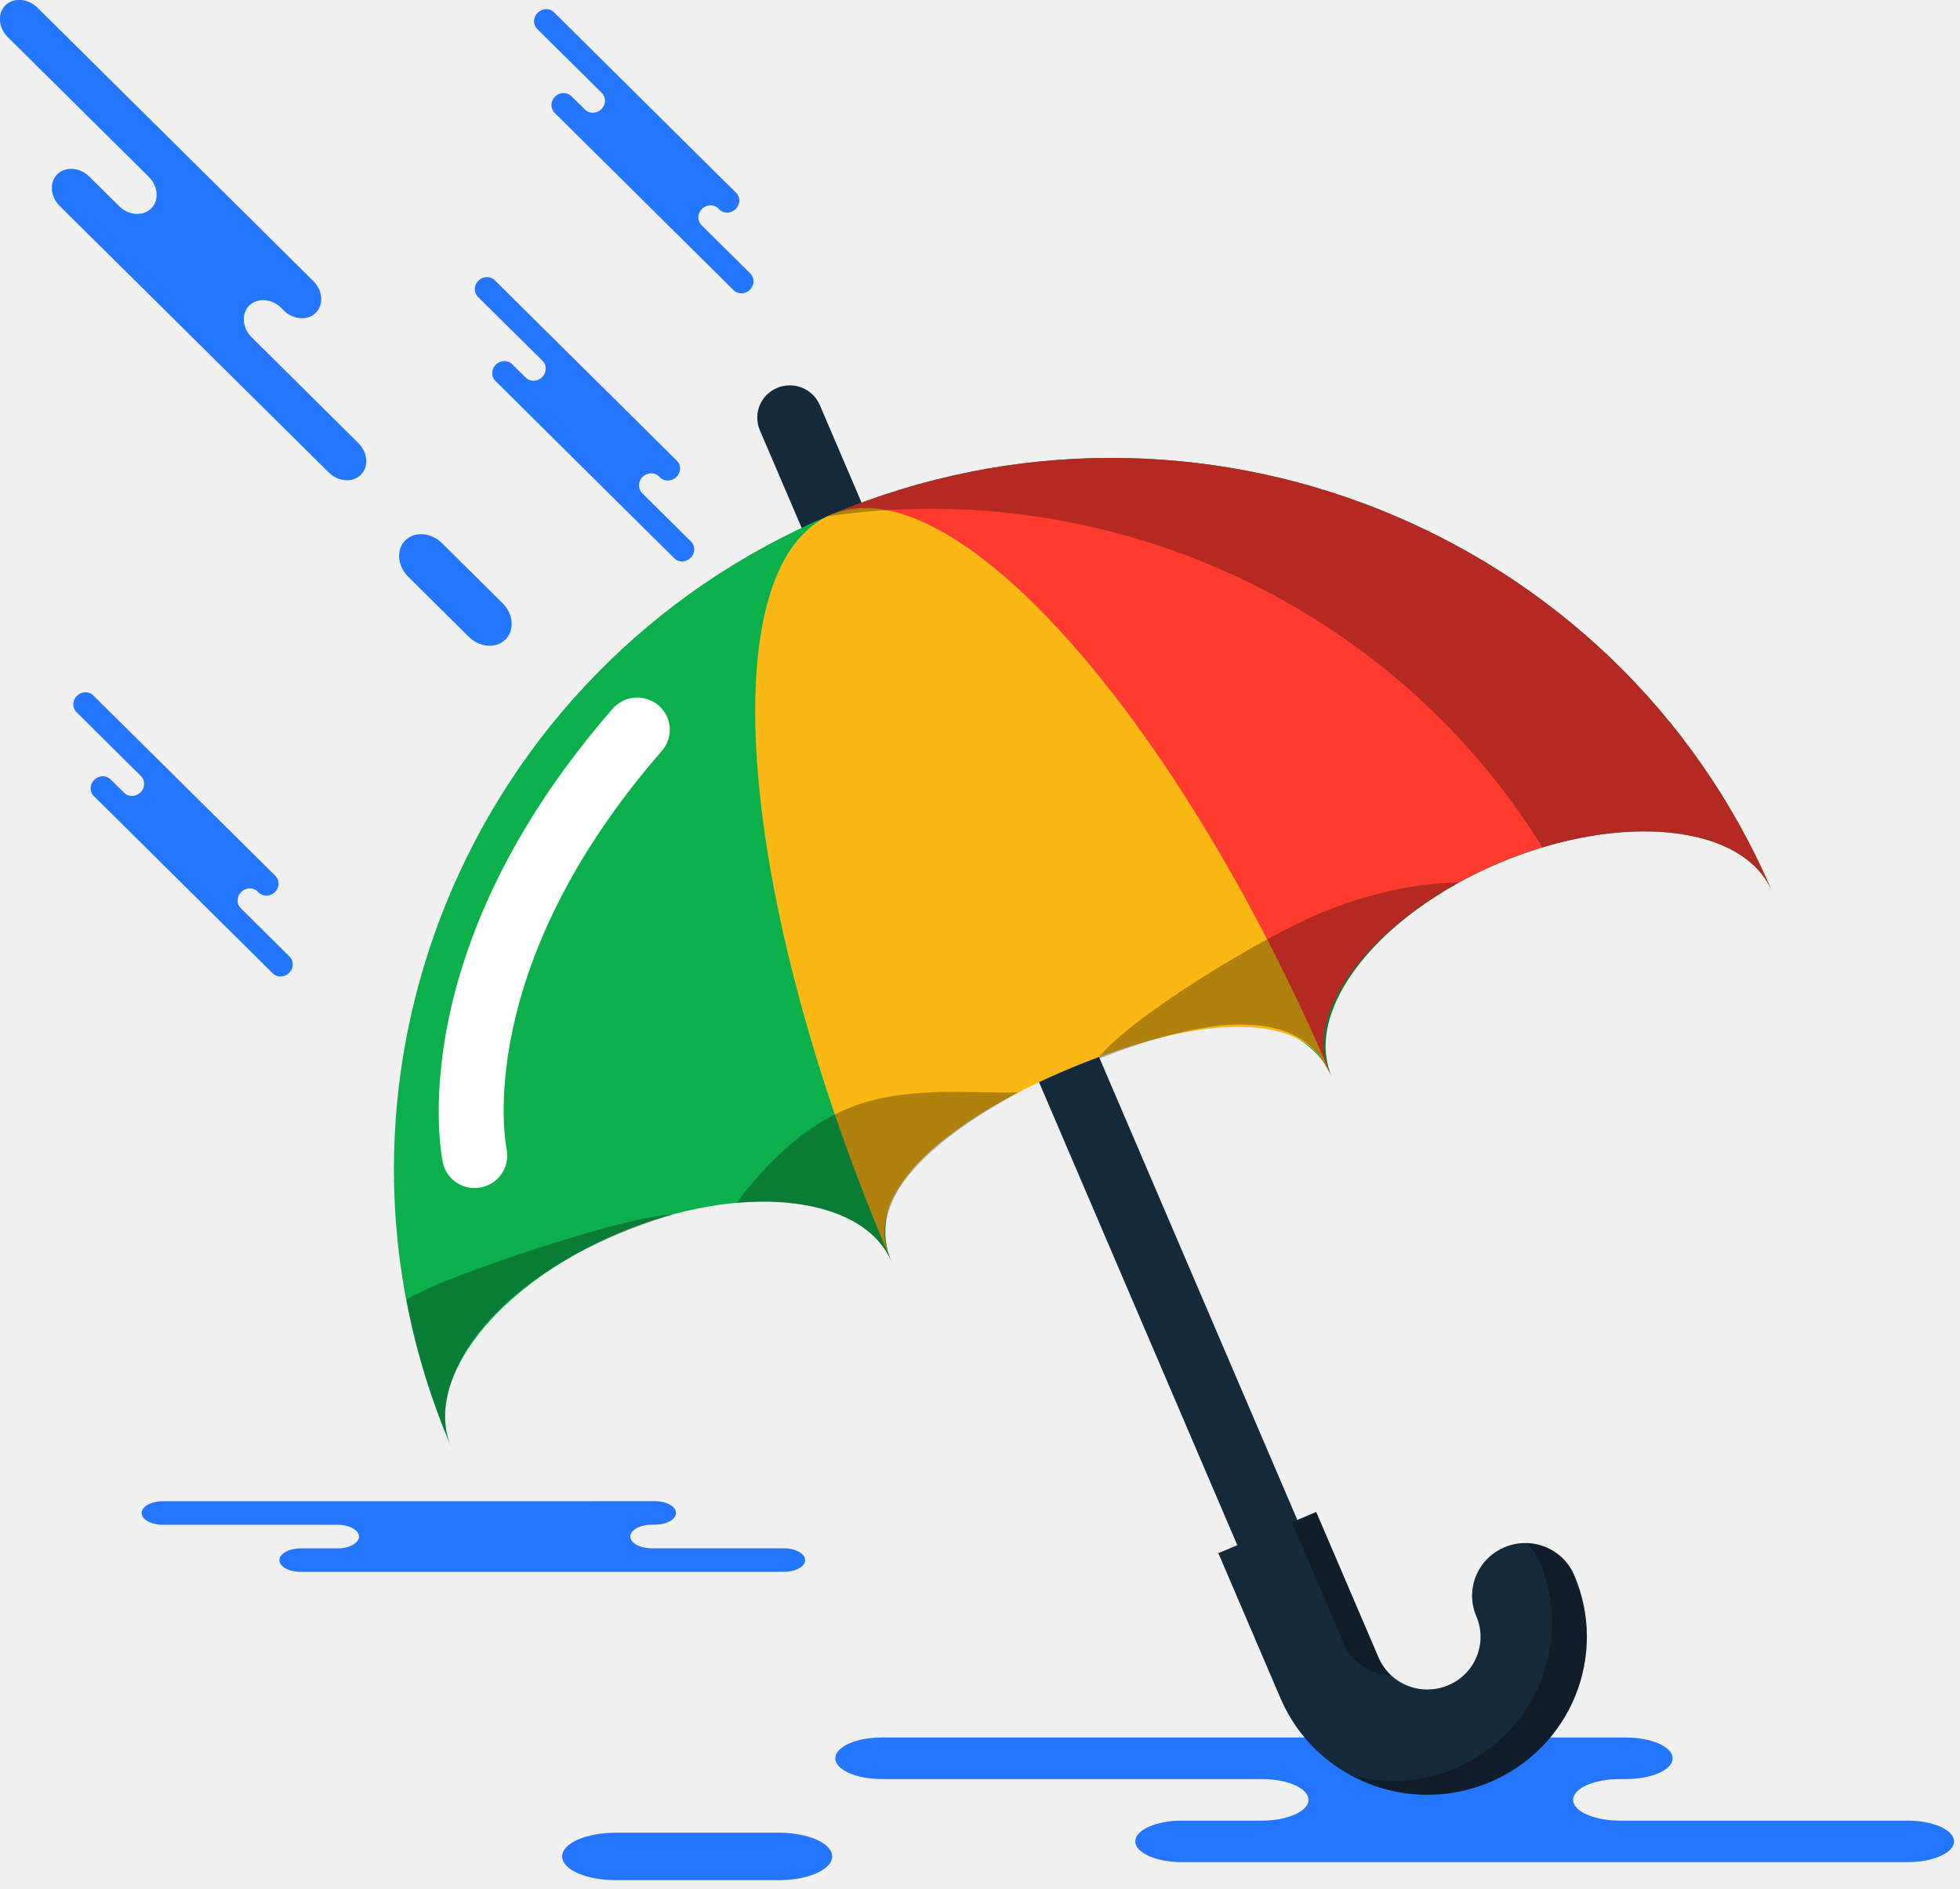
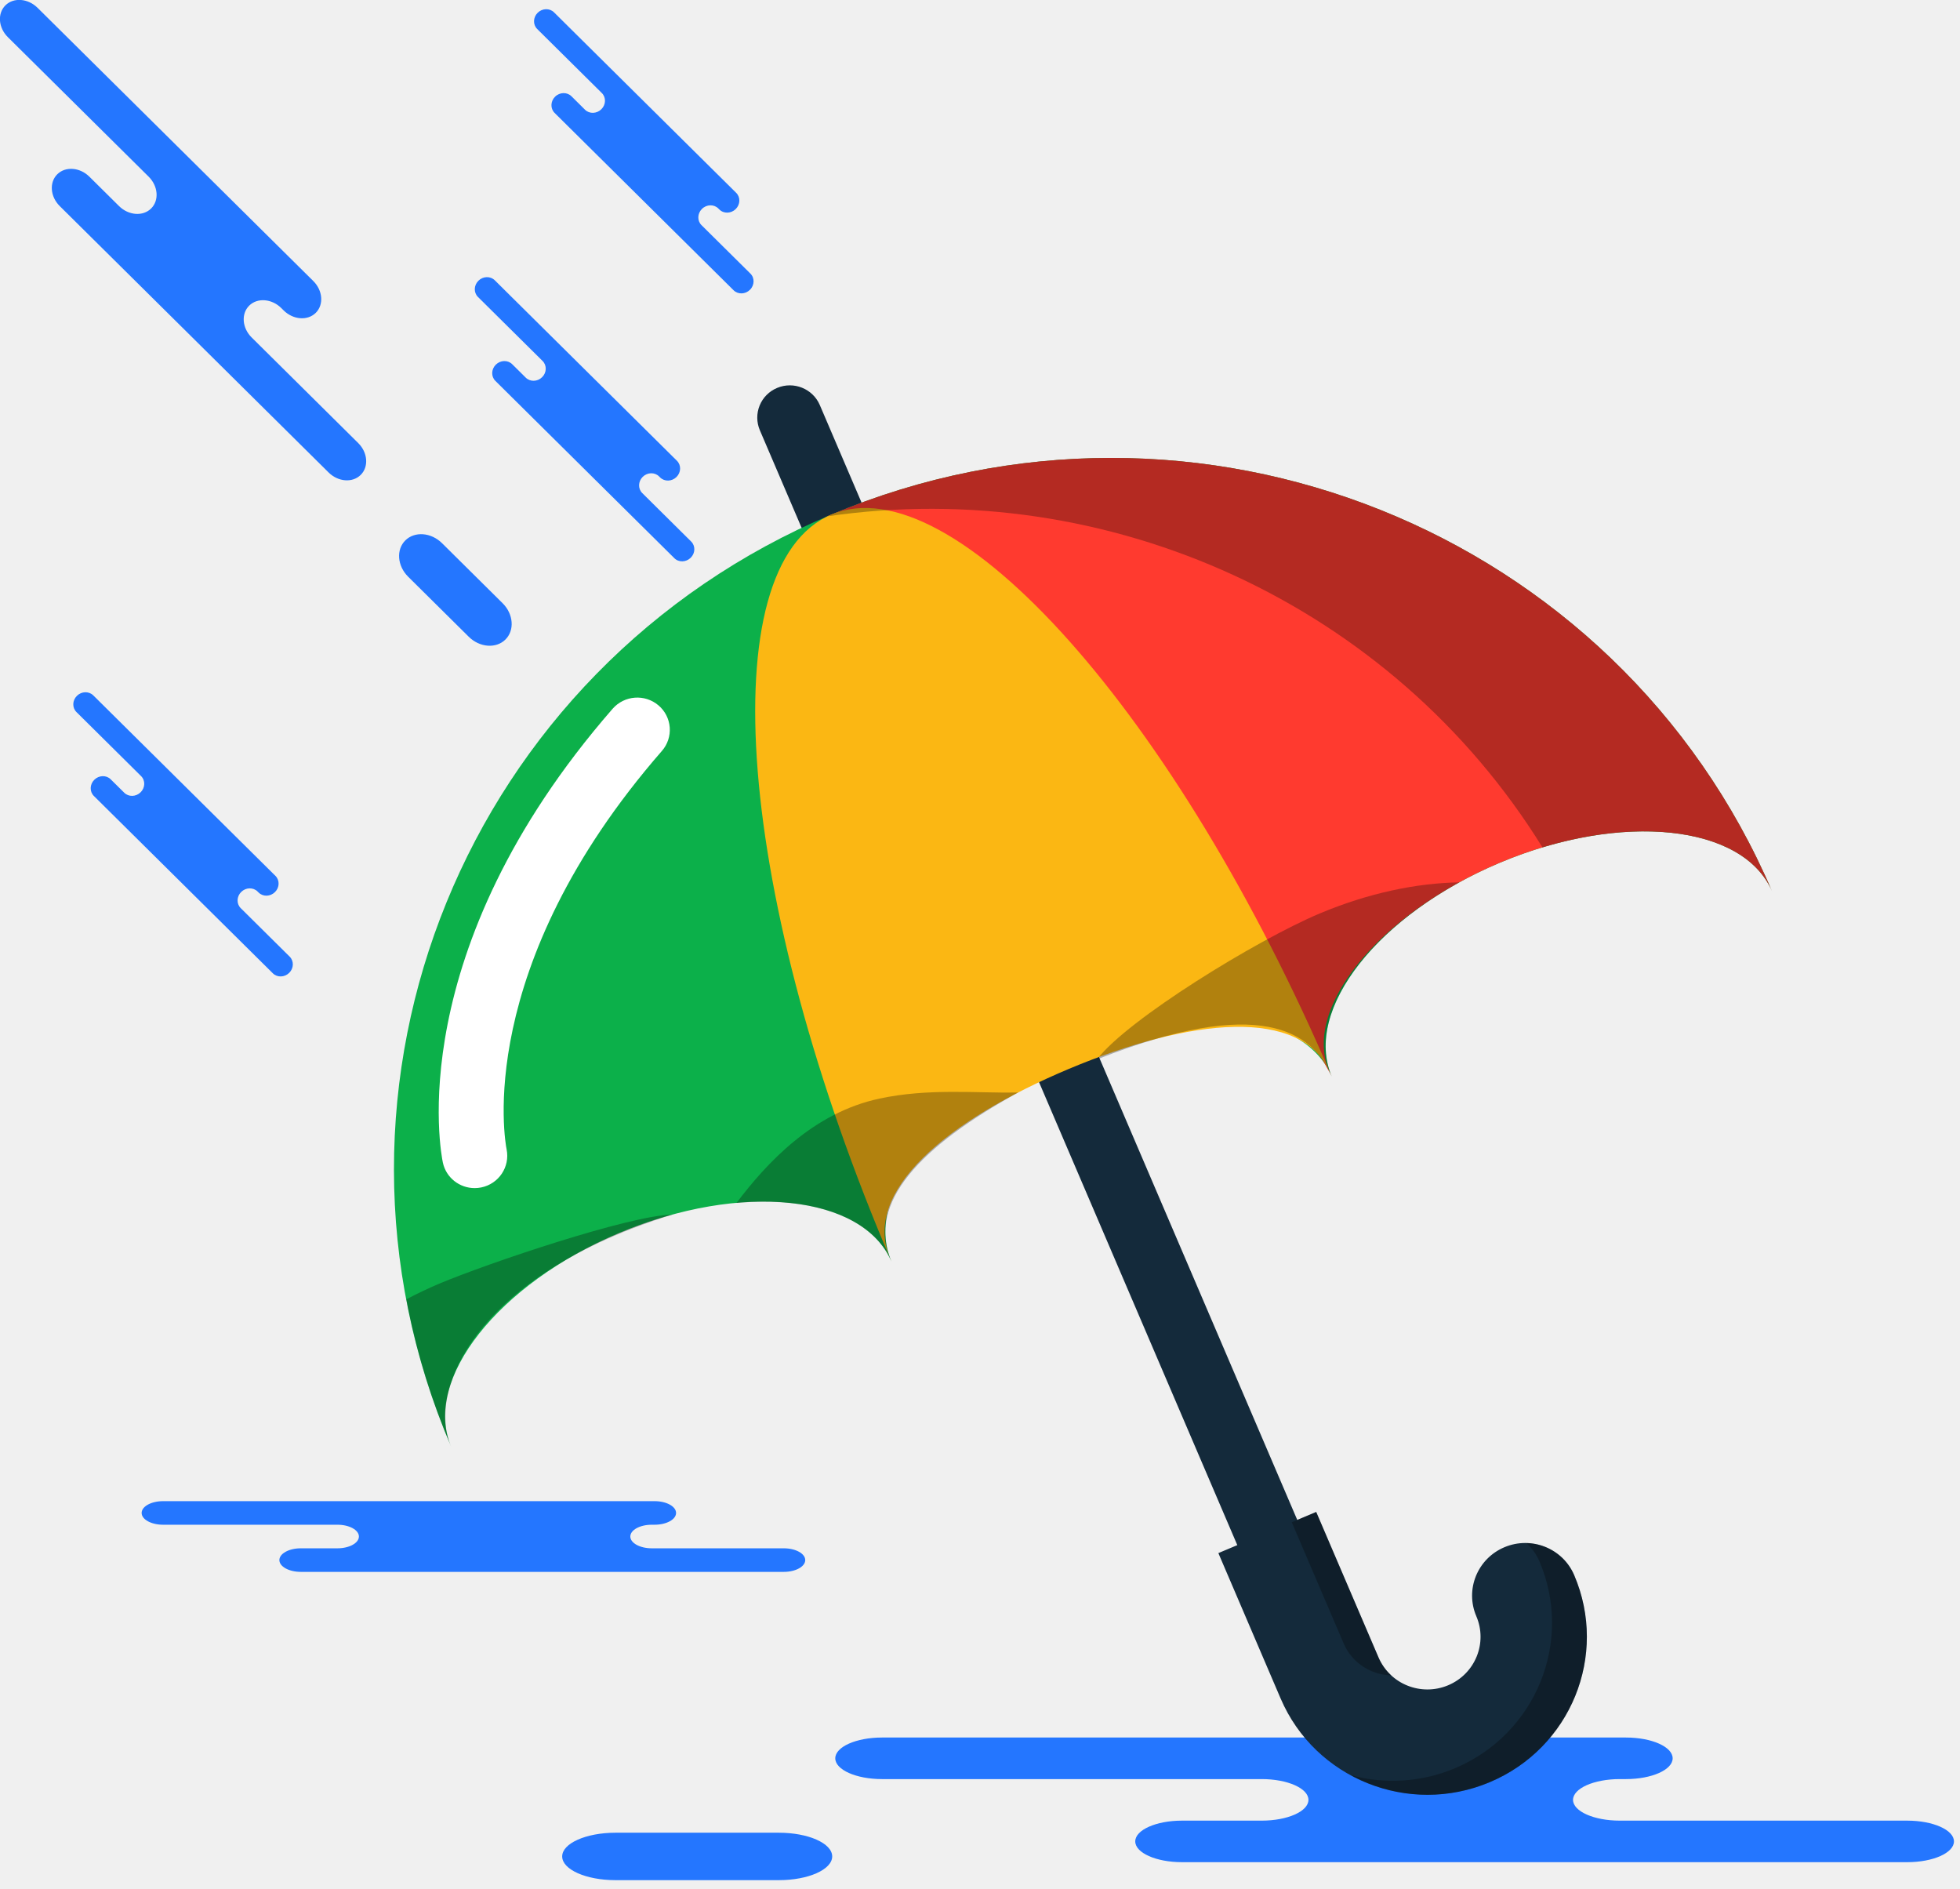
<svg xmlns="http://www.w3.org/2000/svg" preserveAspectRatio="xMidYMid" width="219" height="211" viewBox="0 0 219 211">
  <defs>
    <style>.cls-3{fill:#2476ff}.cls-11{fill:#142a3b}.cls-13{fill:#0cb04a}.cls-14{fill:#ff3a2f}.cls-15{fill:#fbb713}.cls-17{fill:#020403;opacity:.3}.cls-23{fill:#fff}</style>
  </defs>
-   <g id="group-150svg" fill-rule="evenodd">
-     <path d="M166.732 194.107h14.945c2.88 0 5.217 1.04 5.217 2.322 0 1.28-2.336 2.32-5.217 2.32h-.696c-2.88 0-5.21 1.03-5.21 2.32 0 1.28 2.34 2.32 5.22 2.32h32.127c2.88 0 5.218 1.04 5.218 2.32 0 1.28-2.335 2.32-5.217 2.32H132.07c-2.883 0-5.22-1.04-5.22-2.32 0-1.28 2.336-2.32 5.218-2.32h8.916c2.884 0 5.22-1.04 5.22-2.32 0-1.29-2.336-2.32-5.22-2.32H98.55c-2.88 0-5.218-1.04-5.218-2.32 0-1.29 2.336-2.33 5.217-2.33h68.18z" id="path-1" class="cls-3" />
-     <path d="M87.028 210.04c3.29 0 5.957-1.186 5.957-2.65 0-1.462-2.667-2.65-5.957-2.65H68.773c-3.29 0-5.958 1.188-5.958 2.65 0 1.464 2.667 2.65 5.958 2.65h18.255z" id="path-2" class="cls-3" />
-     <path d="M66.282 167.7h6.862c1.323 0 2.396.59 2.396 1.318 0 .728-1.073 1.316-2.396 1.316h-.32c-1.323 0-2.395.59-2.395 1.316 0 .728 1.07 1.318 2.39 1.318h14.75c1.32 0 2.392.59 2.392 1.316 0 .726-1.073 1.317-2.395 1.317H33.61c-1.322 0-2.395-.59-2.395-1.31 0-.724 1.073-1.313 2.396-1.313h4.1c1.326 0 2.4-.59 2.4-1.32 0-.724-1.073-1.314-2.396-1.314H18.22c-1.324 0-2.396-.59-2.396-1.316 0-.73 1.072-1.32 2.396-1.32h48.06z" id="path-3" class="cls-3" />
-     <path d="M29.465 25.907l5.538 5.485c1.07 1.058 1.193 2.65.278 3.557-.91.9-2.52.78-3.59-.28l-.25-.26c-1.07-1.058-2.673-1.18-3.59-.275-.913.907-.79 2.5.28 3.556l11.903 11.8c1.068 1.06 1.19 2.65.278 3.557-.915.907-2.522.783-3.59-.275L22.41 38.6 6.68 23.024c-1.068-1.057-1.192-2.65-.277-3.556.916-.906 2.523-.783 3.59.274l3.306 3.275c1.06 1.058 2.67 1.18 3.59.274.91-.9.79-2.49-.28-3.55L.88 4.16C-.186 3.093-.31 1.5.605.593c.915-.904 2.522-.78 3.59.276l3.717 3.68L29.465 25.9z" id="path-4" class="cls-3" />
-     <path d="M52.373 71.132c1.22 1.21 3.055 1.35 4.1.314 1.044-1.035.903-2.853-.317-4.06L49.39 60.68c-1.22-1.207-3.054-1.35-4.1-.313-1.043 1.033-.9 2.852.318 4.06l6.765 6.702z" id="path-5" class="cls-3" />
-     <path d="M73.095 48.956l2.544 2.52c.49.486.46 1.296-.06 1.81-.52.515-1.34.537-1.83.052l-.12-.117c-.49-.48-1.308-.46-1.827.05-.52.52-.54 1.33-.05 1.82l5.466 5.417c.49.486.47 1.296-.05 1.81s-1.338.538-1.828.05l-6.57-6.506L55.35 42.55c-.49-.488-.468-1.3.05-1.813.52-.514 1.34-.538 1.83-.05l1.516 1.502c.49.48 1.31.46 1.828-.06.518-.51.54-1.326.052-1.81l-7.222-7.156c-.49-.486-.467-1.297.052-1.81.52-.515 1.337-.537 1.828-.05L56.99 33l16.105 15.953z" id="path-6" class="cls-3" />
-     <path d="M79.714 19.024l2.544 2.52c.49.484.467 1.294-.052 1.81-.52.513-1.338.537-1.828.05l-.12-.117c-.49-.485-1.307-.463-1.826.052-.52.51-.542 1.32-.052 1.81l5.467 5.41c.49.48.468 1.292-.052 1.81s-1.336.533-1.827.05l-6.57-6.51-13.43-13.305c-.49-.486-.467-1.296.052-1.81.52-.515 1.338-.537 1.828-.05l1.517 1.503c.49.486 1.31.462 1.828-.05.52-.515.542-1.325.052-1.81l-7.222-7.15c-.49-.488-.467-1.298.052-1.814.52-.513 1.337-.536 1.828-.05l1.706 1.69 16.1 15.956z" id="path-7" class="cls-3" />
-     <path d="M28.233 95.33l2.543 2.518c.49.486.468 1.297-.052 1.81-.52.515-1.337.538-1.827.052l-.118-.117c-.5-.486-1.31-.463-1.83.05-.52.515-.55 1.326-.05 1.81l5.46 5.418c.49.49.47 1.3-.05 1.82-.52.514-1.34.537-1.83.05l-6.57-6.51-13.43-13.303c-.49-.485-.47-1.295.05-1.81.52-.513 1.336-.537 1.826-.05l1.52 1.5c.49.487 1.31.464 1.83-.05.52-.513.54-1.323.05-1.81L8.54 79.55c-.49-.487-.468-1.298.05-1.81.52-.516 1.338-.54 1.83-.053l1.705 1.69L28.233 95.33z" id="path-8" class="cls-3" />
-     <path d="M92.89 61.092a3.64 3.64 0 0 1-3.35-2.2l-4.64-10.83a3.59 3.59 0 0 1 1.93-4.725c1.845-.78 3.985.078 4.77 1.91l4.638 10.832a3.59 3.59 0 0 1-1.928 4.72 3.68 3.68 0 0 1-1.42.29z" id="path-9" class="cls-11" />
-     <path d="M141.6 174.81a3.64 3.64 0 0 1-3.35-2.197l-23.196-54.152c-.786-1.83.078-3.94 1.927-4.72 1.85-.78 3.99.08 4.78 1.91l23.197 54.15c.785 1.83-.08 3.95-1.93 4.73a3.652 3.652 0 0 1-1.42.29z" id="path-10" class="cls-11" />
-     <path d="M167.6 96.373c13.585-5.712 27.194-4.28 30.397 3.197-17.294-40.374-64.353-59.216-105.108-42.084C52.13 74.62 33.11 121.236 50.4 161.61c-3.203-7.476 5.214-18.164 18.8-23.876 13.585-5.71 27.193-4.28 30.397 3.197-3.204-7.47 5.213-18.16 18.8-23.87 13.584-5.71 27.193-4.28 30.395 3.2-3.203-7.477 5.214-18.167 18.8-23.877z" id="path-11" class="cls-13" />
-     <path d="M167.6 96.373c13.585-5.712 27.194-4.28 30.397 3.197-17.294-40.374-64.353-59.216-105.108-42.084-1.26.53.3-.14-.71.42-2.87 1.584 38.44 28.54 56.61 62.344-3.854-7.168 5.215-18.167 18.8-23.877z" id="path-12" class="cls-14" />
-     <path d="M148.8 120.25c-17.294-40.374-42.326-68.475-55.91-62.764-13.587 5.71-10.58 43.07 6.715 83.444l-.148-.34c-3.202-7.48 6.374-15.462 19.96-21.173 13.585-5.71 26.034-6.987 29.237.49l.146.343z" id="path-13" class="cls-15" />
-     <path d="M143.09 189.748c3.844 8.972 14.302 13.16 23.358 9.35 9.057-3.805 13.284-14.166 9.44-23.137-1.28-2.99-4.766-4.38-7.785-3.11-3.02 1.27-4.428 4.72-3.147 7.71 1.28 2.99-.128 6.448-3.146 7.71-3.02 1.27-6.505-.12-7.786-3.112l-6.96-16.243-10.93 4.595 6.957 16.244z" id="path-14" class="cls-11" />
-     <path d="M144.332 170.056l5.8 13.537c.94 2.198 3.072 3.52 5.334 3.572a5.842 5.842 0 0 1-1.442-2.014l-6.96-16.24-2.732 1.15z" id="path-15" class="cls-17" />
-     <path d="M170.553 172.39a5.83 5.83 0 0 1 1.443 2.012c3.843 8.972-.384 19.332-9.44 23.14a17.875 17.875 0 0 1-11.636.767 17.94 17.94 0 0 0 15.53.79c9.056-3.81 13.282-14.17 9.44-23.14-.942-2.2-3.075-3.52-5.337-3.57z" id="path-16" class="cls-17" />
-     <path d="M49.063 143.41a48.297 48.297 0 0 0-3.66 1.743 79.095 79.095 0 0 0 5.005 16.458c-2.827-6.6 3.216-19.29 24.718-25.92-4.767.08-20.64 5.44-26.063 7.72z" id="path-17" class="cls-17" />
-     <path d="M98.26 122.73c-7.426 1.587-12.598 7.2-15.972 11.66 8.348-.747 15.17 1.533 17.317 6.54-2.828-6.6 3.305-12.904 14.155-18.878-4.768.074-10.015-.495-15.5.678z" id="path-18" class="cls-17" />
-     <path d="M92.89 57.486c-.144.06-.28.13-.422.19 31.36-4.56 63.046 9.796 79.88 36.993 11.876-3.58 22.82-1.71 25.65 4.9-17.295-40.38-64.354-59.22-105.11-42.09z" id="path-19" class="cls-17" />
-     <path d="M147.455 102.05c-6.992 2.94-21.51 11.843-24.884 16.303 18.22-7.224 24.09-3.11 26.23 1.897-2.82-6.602 3.41-15.704 14.26-21.677-4.76.073-10.18 1.197-15.6 3.477z" id="path-20" class="cls-17" />
-     <path d="M53.035 132.728c-1.685 0-3.19-1.16-3.552-2.852-.203-.952-4.668-23.57 18.967-50.697a3.663 3.663 0 0 1 5.13-.38 3.58 3.58 0 0 1 .378 5.08c-21.123 24.247-17.514 43.7-17.35 44.52a3.615 3.615 0 0 1-2.838 4.245 3.71 3.71 0 0 1-.735.074z" id="path-21" class="cls-23" />
+   <g id="group-150svg">
+     <path d="M166.732 194.107h14.945c2.881 0 5.217 1.04 5.217 2.322 0 1.281-2.336 2.321-5.217 2.321h-.696c-2.881 0-5.218 1.038-5.218 2.321 0 1.281 2.337 2.32 5.218 2.32h32.126c2.882 0 5.218 1.039 5.218 2.321 0 1.28-2.336 2.32-5.218 2.32h-81.042c-2.882 0-5.218-1.04-5.218-2.32 0-1.282 2.336-2.321 5.218-2.321h8.916c2.882 0 5.218-1.039 5.218-2.32 0-1.283-2.336-2.321-5.218-2.321H98.547c-2.881 0-5.218-1.04-5.218-2.321 0-1.282 2.337-2.322 5.218-2.322h68.185z" id="path-1" class="cls-3" fill-rule="evenodd" />
+     <path d="M87.028 210.04c3.29 0 5.957-1.186 5.957-2.65 0-1.462-2.667-2.649-5.957-2.649H68.773c-3.291 0-5.958 1.187-5.958 2.649 0 1.464 2.667 2.65 5.958 2.65h18.255z" id="path-2" class="cls-3" fill-rule="evenodd" />
+     <path d="M66.282 167.701h6.862c1.323 0 2.396.59 2.396 1.317 0 .728-1.073 1.316-2.396 1.316h-.319c-1.324 0-2.396.59-2.396 1.316 0 .728 1.072 1.318 2.396 1.318h14.752c1.322 0 2.395.589 2.395 1.316 0 .726-1.073 1.317-2.395 1.317H33.612c-1.323 0-2.396-.591-2.396-1.317 0-.727 1.073-1.316 2.396-1.316h4.094c1.323 0 2.396-.59 2.396-1.318 0-.726-1.073-1.316-2.396-1.316H18.222c-1.324 0-2.396-.588-2.396-1.316 0-.727 1.072-1.317 2.396-1.317h48.06z" id="path-3" class="cls-3" fill-rule="evenodd" />
+     <path d="M29.465 25.907l5.538 5.485c1.069 1.058 1.193 2.651.278 3.557-.915.906-2.522.784-3.591-.274l-.257-.256c-1.068-1.057-2.675-1.181-3.591-.274-.914.907-.79 2.499.278 3.556l11.906 11.796c1.068 1.058 1.192 2.651.278 3.556-.916.908-2.523.784-3.591-.274L22.405 38.604 6.678 23.025c-1.068-1.058-1.192-2.65-.277-3.557.915-.906 2.522-.783 3.59.274l3.305 3.275c1.067 1.058 2.675 1.181 3.59.274.914-.906.79-2.499-.277-3.556L.882 4.154C-.186 3.097-.31 1.504.605.598c.915-.907 2.522-.783 3.59.274l3.717 3.682 21.553 21.353z" id="path-4" class="cls-3" fill-rule="evenodd" />
+     <path d="M52.373 71.132c1.22 1.209 3.055 1.349 4.1.314 1.044-1.035.903-2.853-.317-4.061l-6.765-6.703c-1.22-1.207-3.055-1.349-4.1-.313-1.044 1.034-.902 2.853.317 4.061l6.765 6.702z" id="path-5" class="cls-3" fill-rule="evenodd" />
+     <path d="M73.095 48.956l2.544 2.52c.49.486.467 1.296-.052 1.811-.52.514-1.338.536-1.828.051l-.119-.117c-.49-.486-1.308-.463-1.827.05-.519.516-.542 1.326-.052 1.811l5.467 5.416c.491.486.468 1.296-.052 1.811-.518.513-1.337.537-1.827.05l-6.57-6.507-13.43-13.303c-.49-.487-.467-1.298.052-1.812s1.338-.538 1.828-.051l1.517 1.503c.49.485 1.309.463 1.828-.053.518-.512.541-1.323.052-1.809l-7.222-7.154c-.49-.486-.467-1.297.052-1.811s1.337-.536 1.828-.051l1.706 1.692 16.105 15.953z" id="path-6" class="cls-3" fill-rule="evenodd" />
+     <path d="M79.714 19.024l2.544 2.519c.49.485.467 1.295-.052 1.811-.519.513-1.338.537-1.828.05l-.119-.117c-.49-.485-1.308-.463-1.827.052-.519.514-.542 1.324-.052 1.811l5.467 5.415c.491.485.468 1.296-.052 1.81-.519.514-1.336.537-1.827.052l-6.57-6.509-13.429-13.304c-.491-.486-.468-1.296.051-1.81.519-.515 1.338-.537 1.828-.052l1.517 1.504c.491.486 1.309.462 1.828-.052.519-.514.542-1.324.052-1.81l-7.222-7.155c-.49-.485-.467-1.295.052-1.811.52-.513 1.337-.536 1.828-.05l1.706 1.691 16.105 15.955z" id="path-7" class="cls-3" fill-rule="evenodd" />
+     <path d="M28.233 95.329l2.543 2.519c.49.486.468 1.297-.052 1.81-.519.515-1.337.538-1.827.052l-.118-.117c-.491-.486-1.31-.463-1.828.051-.519.514-.543 1.325-.052 1.81l5.467 5.417c.491.486.468 1.296-.051 1.811-.52.513-1.337.536-1.828.051l-6.571-6.509-13.429-13.305c-.49-.485-.467-1.295.052-1.809s1.337-.538 1.827-.051l1.518 1.501c.491.486 1.308.463 1.828-.051.519-.513.542-1.323.051-1.808l-7.221-7.155c-.49-.486-.467-1.297.052-1.81.519-.515 1.337-.538 1.828-.052l1.706 1.69 16.105 15.955z" id="path-8" class="cls-3" fill-rule="evenodd" />
+     <path d="M92.89 61.092a3.64 3.64 0 0 1-3.351-2.199l-4.638-10.83a3.591 3.591 0 0 1 1.928-4.726c1.846-.779 3.986.078 4.771 1.91l4.638 10.832a3.589 3.589 0 0 1-1.928 4.724 3.643 3.643 0 0 1-1.42.289z" id="path-9" class="cls-11" fill-rule="evenodd" />
+     <path d="M141.6 174.811a3.64 3.64 0 0 1-3.35-2.198l-23.196-54.152c-.786-1.831.078-3.948 1.927-4.724 1.85-.779 3.984.077 4.771 1.91l23.196 54.149c.785 1.833-.078 3.948-1.928 4.727a3.652 3.652 0 0 1-1.42.288z" id="path-10" class="cls-11" fill-rule="evenodd" />
+     <path d="M167.599 96.373c13.586-5.712 27.195-4.28 30.398 3.197-17.294-40.374-64.353-59.216-105.108-42.084-40.756 17.133-59.775 63.751-42.481 104.125-3.203-7.478 5.214-18.166 18.799-23.878 13.586-5.71 27.194-4.279 30.398 3.197-3.204-7.476 5.213-18.166 18.799-23.876 13.585-5.711 27.194-4.281 30.396 3.196-3.202-7.477 5.215-18.167 18.799-23.877z" id="path-11" class="cls-13" fill-rule="evenodd" />
+     <path d="M167.599 96.373c13.586-5.712 27.195-4.28 30.398 3.197-17.294-40.374-64.353-59.216-105.108-42.084-1.258.53.307-.14-.706.421-2.865 1.583 38.441 28.54 56.617 62.343-3.854-7.168 5.215-18.167 18.799-23.877z" id="path-12" class="cls-14" fill-rule="evenodd" />
+     <path d="M148.8 120.25c-17.294-40.374-42.326-68.475-55.911-62.764-13.586 5.711-10.579 43.071 6.716 83.444l-.148-.341c-3.202-7.478 6.374-15.461 19.959-21.172 13.586-5.71 26.035-6.987 29.238.49l.146.343z" id="path-13" class="cls-15" fill-rule="evenodd" />
+     <path d="M143.091 189.748c3.843 8.972 14.301 13.159 23.357 9.351 9.057-3.806 13.284-14.167 9.441-23.138-1.281-2.991-4.767-4.386-7.786-3.117-3.02 1.268-4.428 4.72-3.147 7.712 1.281 2.991-.128 6.444-3.146 7.712-3.02 1.27-6.505-.126-7.786-3.117l-6.959-16.244-10.932 4.596 6.958 16.245z" id="path-14" class="cls-11" fill-rule="evenodd" />
+     <path d="M144.332 170.056l5.799 13.537c.941 2.198 3.073 3.521 5.335 3.572a5.842 5.842 0 0 1-1.442-2.014l-6.959-16.244-2.733 1.149z" id="path-15" class="cls-17" fill-rule="evenodd" />
+     <path d="M170.553 172.389a5.831 5.831 0 0 1 1.443 2.013c3.843 8.972-.384 19.332-9.44 23.139a17.875 17.875 0 0 1-11.636.768c4.618 2.511 10.303 2.988 15.529.79 9.057-3.806 13.283-14.167 9.44-23.138-.941-2.197-3.074-3.522-5.336-3.572z" id="path-16" class="cls-17" fill-rule="evenodd" />
+     <path d="M49.063 143.411a48.297 48.297 0 0 0-3.661 1.742 79.095 79.095 0 0 0 5.006 16.458c-2.827-6.602 3.216-19.299 24.718-25.922-4.767.073-20.641 5.442-26.063 7.722z" id="path-17" class="cls-17" fill-rule="evenodd" />
+     <path d="M98.259 122.73c-7.425 1.587-12.597 7.199-15.971 11.659 8.348-.746 15.171 1.534 17.317 6.541-2.828-6.601 3.305-12.904 14.155-18.878-4.768.074-10.015-.495-15.501.678z" id="path-18" class="cls-17" fill-rule="evenodd" />
+     <path d="M92.889 57.486c-.143.061-.28.131-.421.191 31.361-4.561 63.046 9.795 79.881 36.992 11.875-3.58 22.82-1.702 25.648 4.901-17.294-40.374-64.353-59.216-105.108-42.084z" id="path-19" class="cls-17" fill-rule="evenodd" />
+     <path d="M147.455 102.05c-6.992 2.939-21.51 11.843-24.884 16.303 18.217-7.224 24.084-3.111 26.229 1.897-2.827-6.602 3.411-15.704 14.261-21.677-4.768.073-10.183 1.197-15.606 3.477z" id="path-20" class="cls-17" fill-rule="evenodd" />
+     <path d="M53.035 132.728c-1.685 0-3.191-1.159-3.552-2.852-.203-.952-4.668-23.569 18.967-50.697a3.663 3.663 0 0 1 5.131-.374 3.58 3.58 0 0 1 .377 5.084c-21.123 24.248-17.514 43.702-17.351 44.519.392 1.946-.875 3.849-2.837 4.246a3.71 3.71 0 0 1-.735.074z" id="path-21" class="cls-23" fill-rule="evenodd" />
  </g>
</svg>
